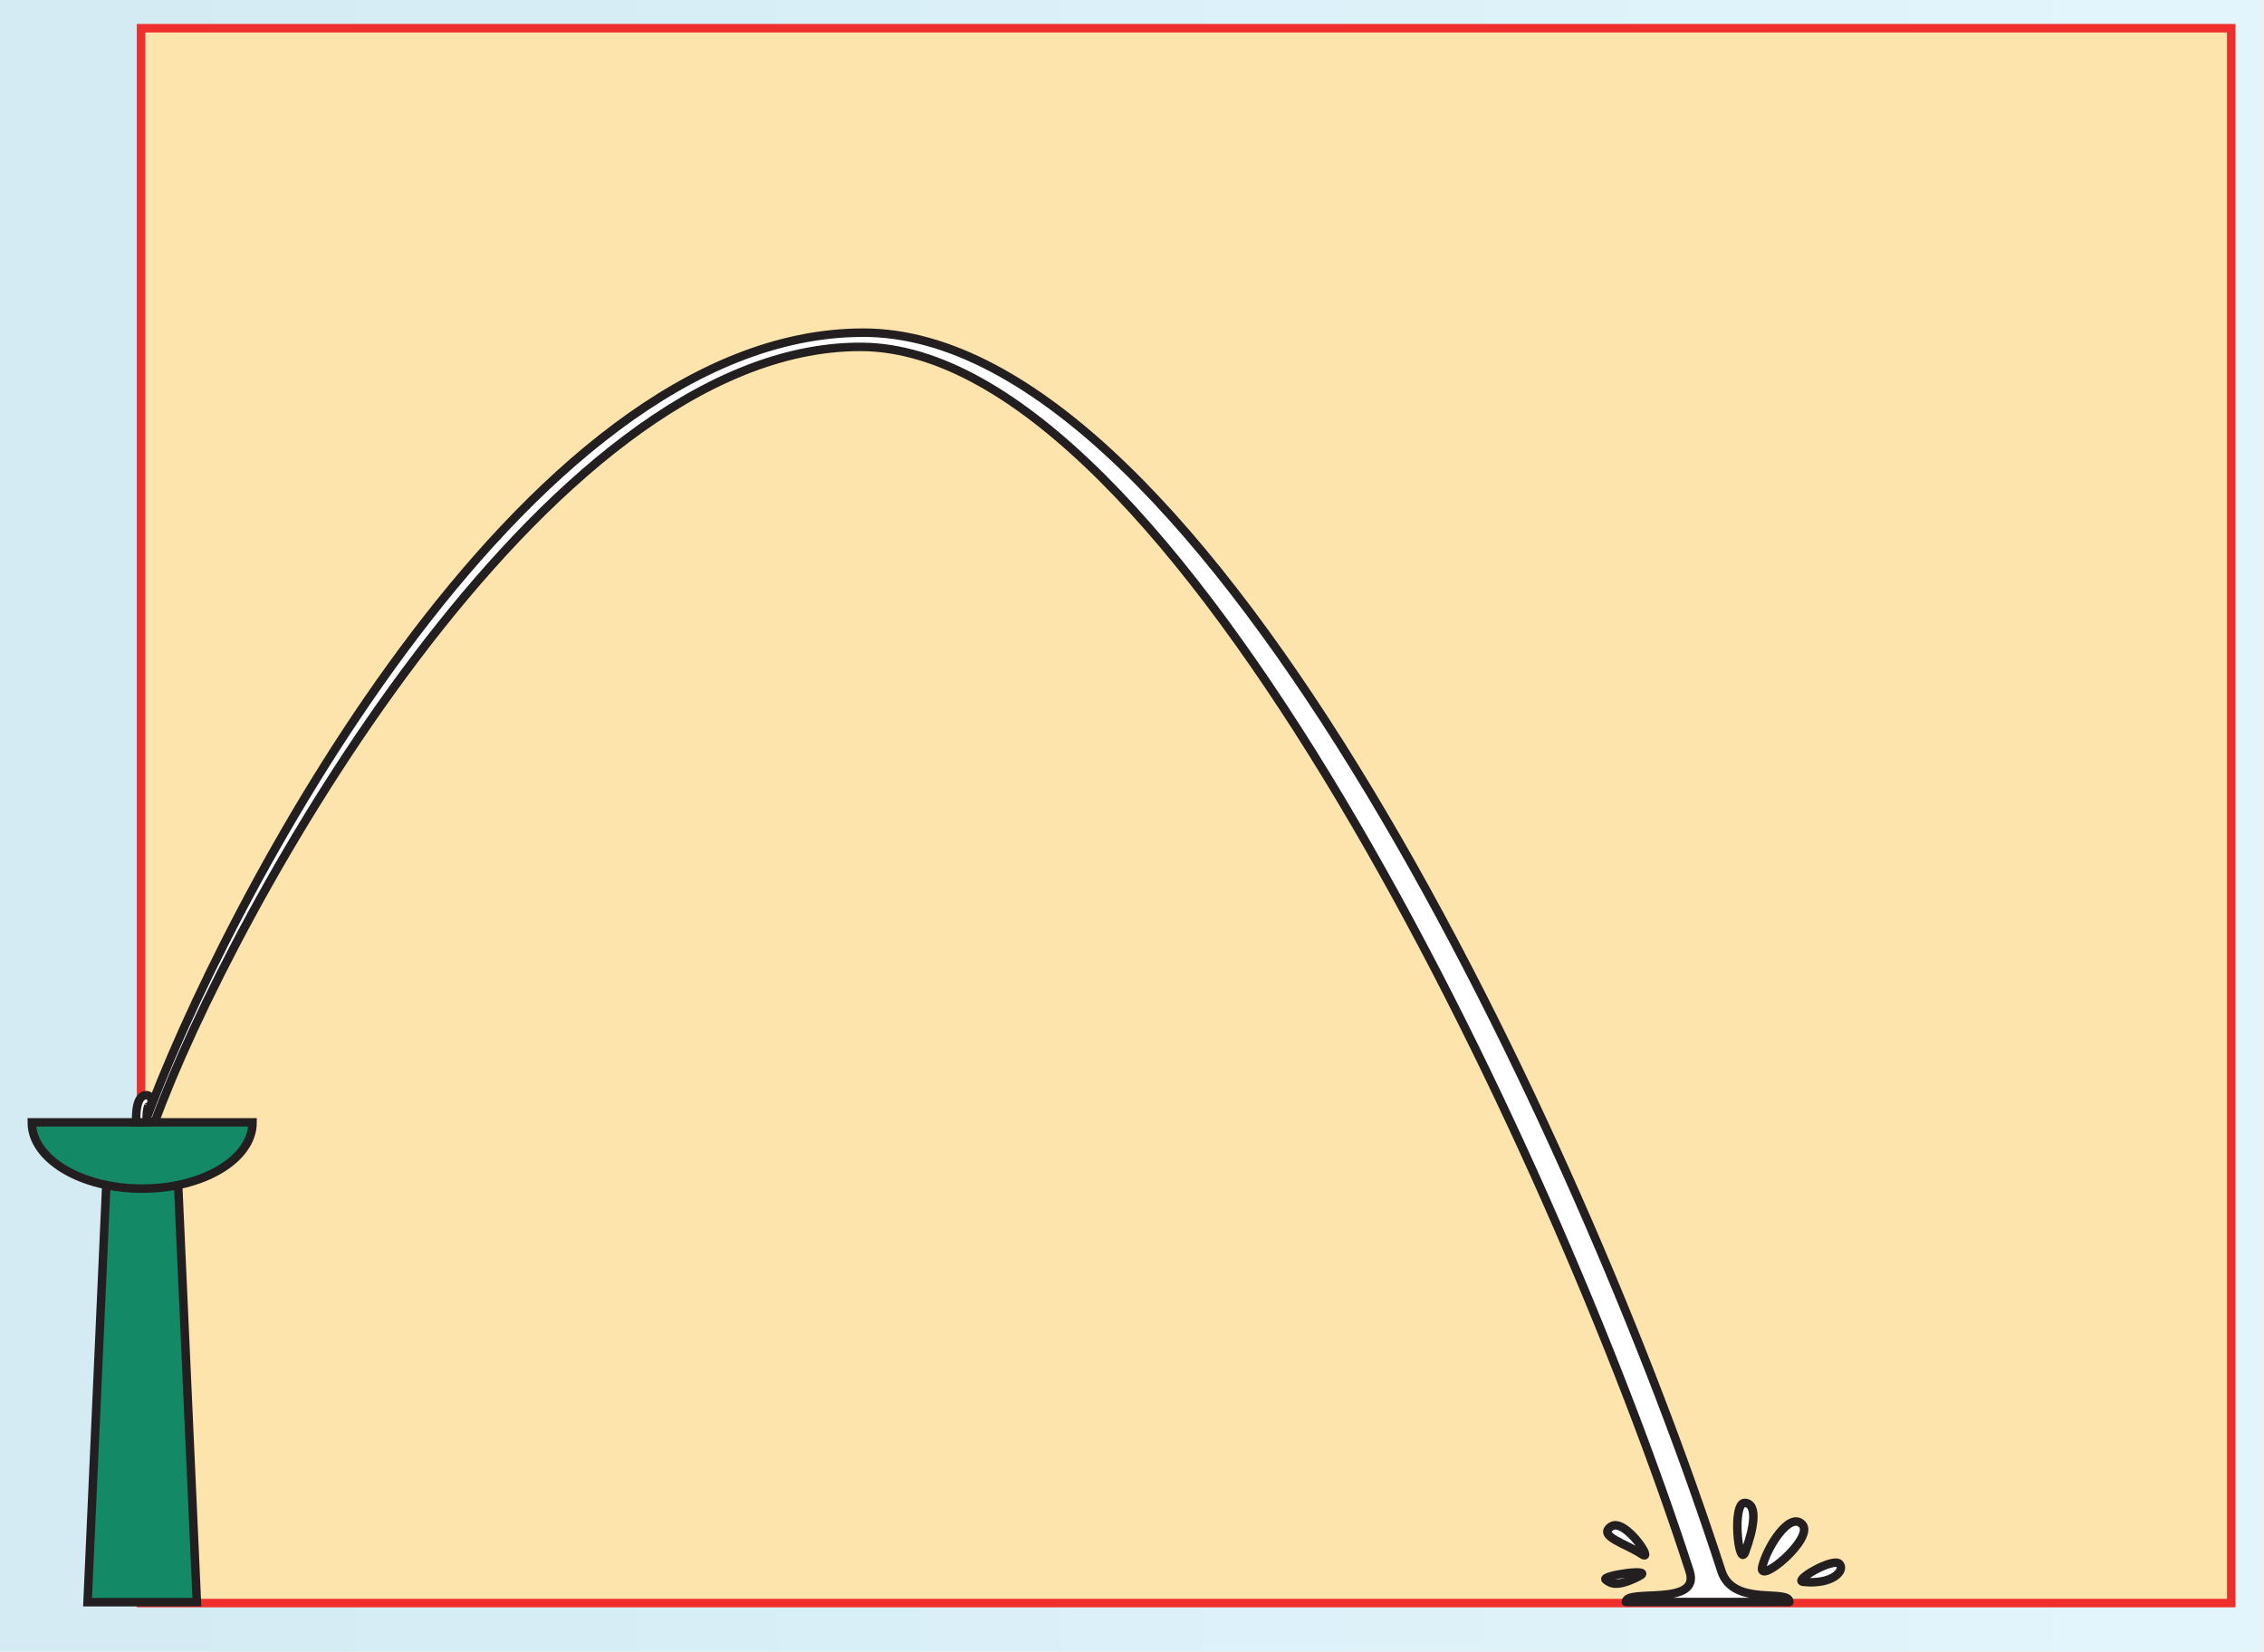
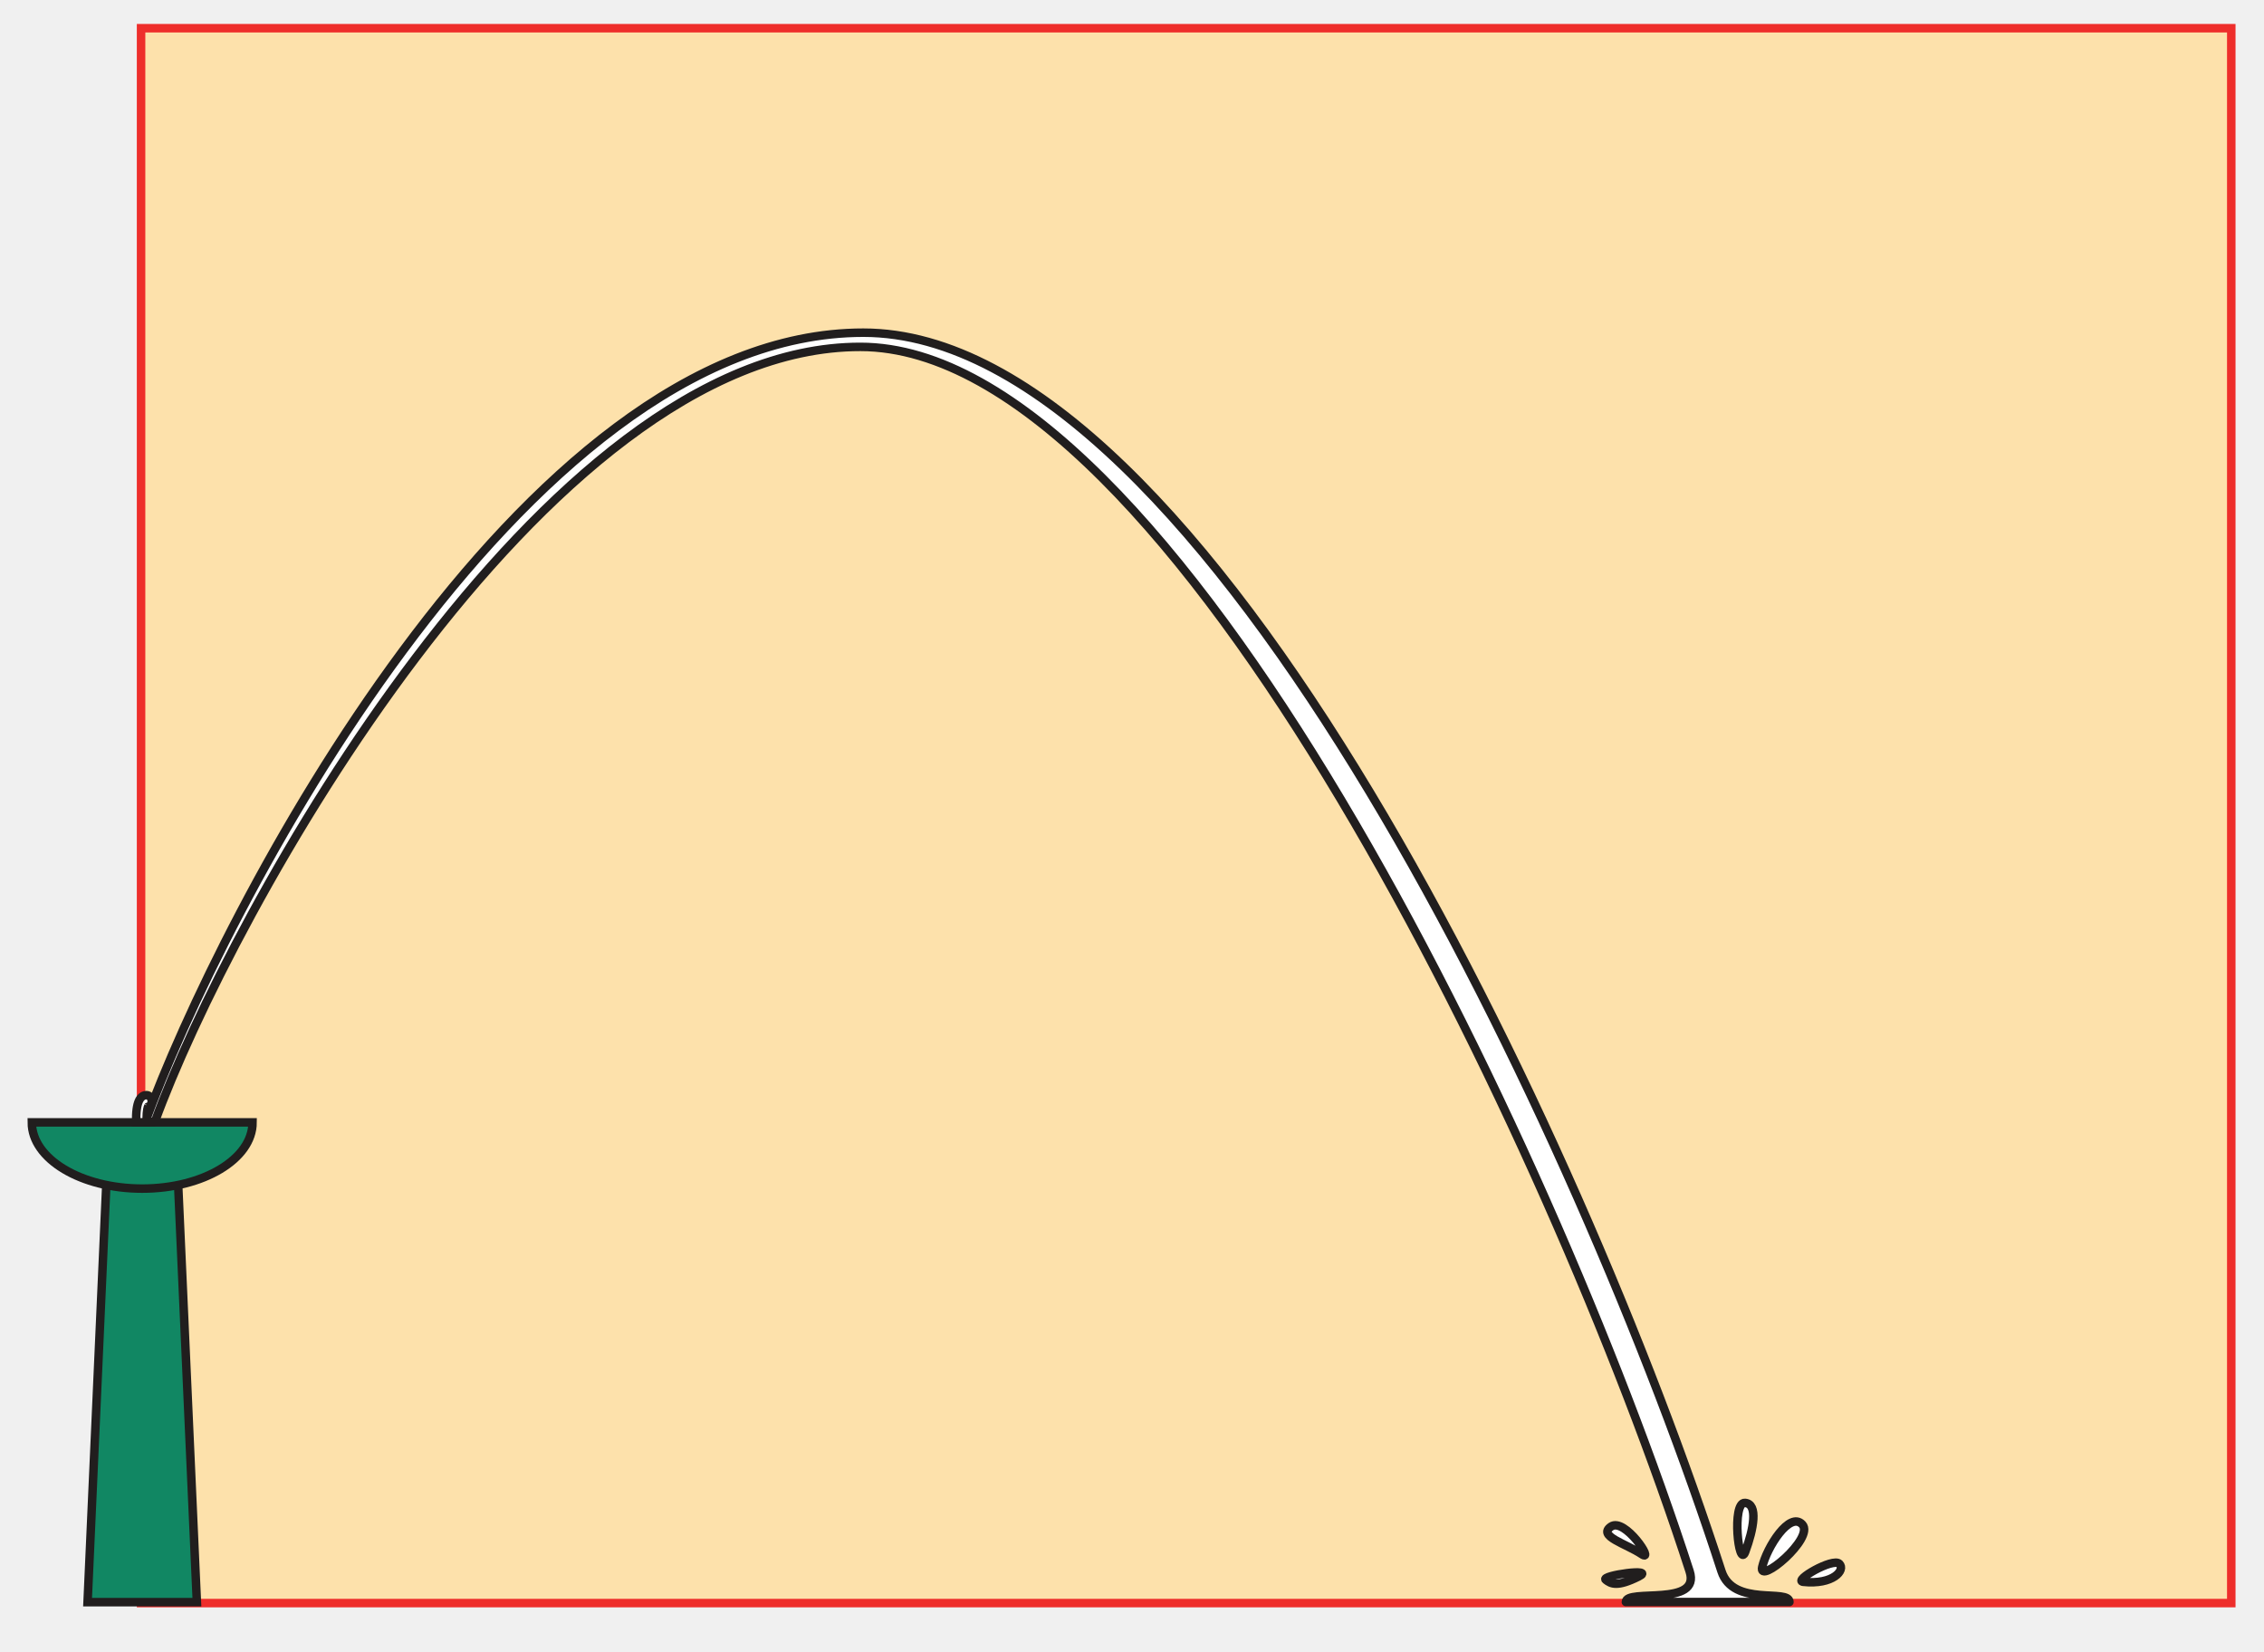
- <svg xmlns="http://www.w3.org/2000/svg" width="133.228pt" height="97.172pt" viewBox="0 0 133.228 97.172" version="1.1">
-   <defs>
+ <svg xmlns="http://www.w3.org/2000/svg" width="133.227pt" height="97.172pt" viewBox="0 0 133.227 97.172" version="1.1" id="svg2">
+   <defs id="defs4">
    <clipPath id="clip1">
-       <path d="M 0 0 L 133 0 L 133 97.172 L 0 97.172 Z M 0 0 " />
+       <path d="m 0,0 133,0 0,97.172 -133,0 z m 0,0" id="path7" />
    </clipPath>
    <linearGradient id="linear0" gradientUnits="userSpaceOnUse" x1="153.242" y1="128" x2="247.457" y2="128" gradientTransform="matrix(1.4141,0,0,0.6691,-216.7,-48.9742)">
-       <stop offset="0" style="stop-color:rgb(83.009%,92.113%,95.656%);stop-opacity:1;" />
-       <stop offset="0.062" style="stop-color:rgb(83.206%,92.247%,95.763%);stop-opacity:1;" />
-       <stop offset="0.125" style="stop-color:rgb(83.6%,92.511%,95.973%);stop-opacity:1;" />
-       <stop offset="0.188" style="stop-color:rgb(83.995%,92.778%,96.187%);stop-opacity:1;" />
-       <stop offset="0.25" style="stop-color:rgb(84.39%,93.044%,96.399%);stop-opacity:1;" />
-       <stop offset="0.312" style="stop-color:rgb(84.787%,93.311%,96.613%);stop-opacity:1;" />
-       <stop offset="0.375" style="stop-color:rgb(85.184%,93.576%,96.825%);stop-opacity:1;" />
-       <stop offset="0.438" style="stop-color:rgb(85.582%,93.845%,97.037%);stop-opacity:1;" />
-       <stop offset="0.5" style="stop-color:rgb(85.98%,94.112%,97.25%);stop-opacity:1;" />
-       <stop offset="0.562" style="stop-color:rgb(86.382%,94.379%,97.464%);stop-opacity:1;" />
-       <stop offset="0.625" style="stop-color:rgb(86.781%,94.646%,97.676%);stop-opacity:1;" />
-       <stop offset="0.688" style="stop-color:rgb(87.183%,94.914%,97.89%);stop-opacity:1;" />
-       <stop offset="0.75" style="stop-color:rgb(87.585%,95.183%,98.103%);stop-opacity:1;" />
-       <stop offset="0.812" style="stop-color:rgb(87.99%,95.451%,98.317%);stop-opacity:1;" />
-       <stop offset="0.875" style="stop-color:rgb(88.394%,95.72%,98.529%);stop-opacity:1;" />
-       <stop offset="0.938" style="stop-color:rgb(88.799%,95.988%,98.743%);stop-opacity:1;" />
-       <stop offset="1" style="stop-color:rgb(89.206%,96.259%,98.956%);stop-opacity:1;" />
+       <stop offset="0" style="stop-color:rgb(83.009%,92.113%,95.656%);stop-opacity:1;" id="stop10" />
+       <stop offset="0.062" style="stop-color:rgb(83.206%,92.247%,95.763%);stop-opacity:1;" id="stop12" />
+       <stop offset="0.125" style="stop-color:rgb(83.6%,92.511%,95.973%);stop-opacity:1;" id="stop14" />
+       <stop offset="0.188" style="stop-color:rgb(83.995%,92.778%,96.187%);stop-opacity:1;" id="stop16" />
+       <stop offset="0.25" style="stop-color:rgb(84.39%,93.044%,96.399%);stop-opacity:1;" id="stop18" />
+       <stop offset="0.312" style="stop-color:rgb(84.787%,93.311%,96.613%);stop-opacity:1;" id="stop20" />
+       <stop offset="0.375" style="stop-color:rgb(85.184%,93.576%,96.825%);stop-opacity:1;" id="stop22" />
+       <stop offset="0.438" style="stop-color:rgb(85.582%,93.845%,97.037%);stop-opacity:1;" id="stop24" />
+       <stop offset="0.5" style="stop-color:rgb(85.98%,94.112%,97.25%);stop-opacity:1;" id="stop26" />
+       <stop offset="0.562" style="stop-color:rgb(86.382%,94.379%,97.464%);stop-opacity:1;" id="stop28" />
+       <stop offset="0.625" style="stop-color:rgb(86.781%,94.646%,97.676%);stop-opacity:1;" id="stop30" />
+       <stop offset="0.688" style="stop-color:rgb(87.183%,94.914%,97.89%);stop-opacity:1;" id="stop32" />
+       <stop offset="0.75" style="stop-color:rgb(87.585%,95.183%,98.103%);stop-opacity:1;" id="stop34" />
+       <stop offset="0.812" style="stop-color:rgb(87.99%,95.451%,98.317%);stop-opacity:1;" id="stop36" />
+       <stop offset="0.875" style="stop-color:rgb(88.394%,95.72%,98.529%);stop-opacity:1;" id="stop38" />
+       <stop offset="0.938" style="stop-color:rgb(88.799%,95.988%,98.743%);stop-opacity:1;" id="stop40" />
+       <stop offset="1" style="stop-color:rgb(89.206%,96.259%,98.956%);stop-opacity:1;" id="stop42" />
    </linearGradient>
    <clipPath id="clip2">
-       <path d="M 8 1.324 L 132 1.324 L 132 95 L 8 95 Z M 8 1.324 " />
+       <path d="m 8,1.324 124,0 L 132,95 8,95 Z m 0,0" id="path45" />
    </clipPath>
    <clipPath id="clip3">
-       <path d="M 2 66 L 15 66 L 15 95.324 L 2 95.324 Z M 2 66 " />
+       <path d="m 2,66 13,0 0,29.324 -13,0 z m 0,0" id="path48" />
    </clipPath>
    <clipPath id="clip4">
-       <path d="M 1.301 66 L 15 66 L 15 70 L 1.301 70 Z M 1.301 66 " />
+       <path d="M 1.301,66 15,66 15,70 1.301,70 Z m 0,0" id="path51" />
    </clipPath>
    <clipPath id="clip5">
-       <path d="M 1.301 63 L 18 63 L 18 73 L 1.301 73 Z M 1.301 63 " />
+       <path d="M 1.301,63 18,63 18,73 1.301,73 Z m 0,0" id="path54" />
    </clipPath>
    <clipPath id="clip6">
-       <path d="M 0 0 L 133.227 0 L 133.227 97.172 L 0 97.172 Z M 0 0 " />
+       <path d="m 0,0 133.227,0 0,97.172 -133.227,0 z m 0,0" id="path57" />
    </clipPath>
  </defs>
-   <g id="surface1">
-     <g clip-path="url(#clip1)" clip-rule="nonzero">
-       <path style=" stroke:none;fill-rule:nonzero;fill:url(#linear0);" d="M 0 0 L 0 97.172 L 133.227 97.172 L 133.227 0 Z M 0 0 " />
-     </g>
-     <g clip-path="url(#clip2)" clip-rule="nonzero">
-       <path style="fill-rule:nonzero;fill:rgb(99.266%,88.953%,67.267%);fill-opacity:1;stroke-width:0.5;stroke-linecap:butt;stroke-linejoin:miter;stroke:rgb(93.61%,18.434%,17.378%);stroke-opacity:1;stroke-miterlimit:4;" d="M 483.501 678.126 L 606.501 678.126 L 606.501 585.462 L 483.501 585.462 Z M 483.501 678.126 " transform="matrix(1,0,0,-1,-475.2,679.7858)" />
-     </g>
-     <path style=" stroke:none;fill-rule:nonzero;fill:rgb(7.799%,53.665%,39.754%);fill-opacity:1;" d="M 11.586 94.27 L 10.48 69.648 L 6.258 69.648 L 5.152 94.27 L 11.586 94.27 " />
-     <g clip-path="url(#clip3)" clip-rule="nonzero">
-       <path style="fill:none;stroke-width:0.5;stroke-linecap:butt;stroke-linejoin:miter;stroke:rgb(13.73%,12.16%,12.549%);stroke-opacity:1;stroke-miterlimit:4;" d="M 486.786 585.516 L 485.68 610.137 L 481.458 610.137 L 480.352 585.516 Z M 486.786 585.516 " transform="matrix(1,0,0,-1,-475.2,679.7858)" />
-     </g>
-     <g clip-path="url(#clip4)" clip-rule="nonzero">
-       <path style=" stroke:none;fill-rule:nonzero;fill:rgb(7.799%,53.665%,39.754%);fill-opacity:1;" d="M 1.871 66.039 C 1.871 68.195 4.781 69.938 8.367 69.938 C 11.957 69.938 14.863 68.195 14.863 66.039 L 1.871 66.039 " />
-     </g>
-     <g clip-path="url(#clip5)" clip-rule="nonzero">
-       <path style="fill:none;stroke-width:0.5;stroke-linecap:butt;stroke-linejoin:miter;stroke:rgb(13.73%,12.16%,12.549%);stroke-opacity:1;stroke-miterlimit:4;" d="M 477.071 613.747 C 477.071 611.59 479.981 609.848 483.567 609.848 C 487.157 609.848 490.063 611.59 490.063 613.747 Z M 477.071 613.747 " transform="matrix(1,0,0,-1,-475.2,679.7858)" />
-     </g>
-     <path style=" stroke:none;fill-rule:nonzero;fill:rgb(100%,100%,100%);fill-opacity:1;" d="M 9.113 66.012 C 13.488 53.949 31.883 20.395 50.633 20.41 C 69.051 20.422 91.289 67.309 99.426 92.449 C 100.113 94.574 95.676 93.449 95.676 94.262 L 105.301 94.262 C 105.301 93.449 101.988 94.574 101.301 92.449 C 93.164 67.309 71.051 19.574 50.801 19.574 C 30.551 19.574 12.926 53.949 8.551 66.012 L 9.113 66.012 " />
-     <path style="fill:none;stroke-width:0.5;stroke-linecap:butt;stroke-linejoin:round;stroke:rgb(13.73%,12.16%,12.549%);stroke-opacity:1;stroke-miterlimit:4;" d="M 484.313 613.774 C 488.688 625.837 507.083 659.391 525.833 659.376 C 544.251 659.364 566.489 612.477 574.626 587.337 C 575.313 585.212 570.876 586.337 570.876 585.524 L 580.501 585.524 C 580.501 586.337 577.188 585.212 576.501 587.337 C 568.364 612.477 546.251 660.212 526.001 660.212 C 505.751 660.212 488.126 625.837 483.751 613.774 Z M 484.313 613.774 " transform="matrix(1,0,0,-1,-475.2,679.7858)" />
-     <path style=" stroke:none;fill-rule:nonzero;fill:rgb(100%,100%,100%);fill-opacity:1;" d="M 102.699 91.312 C 102.312 92.359 101.891 88.375 102.684 88.43 C 103.477 88.484 103.195 89.973 102.699 91.312 " />
-     <path style="fill:none;stroke-width:0.5;stroke-linecap:butt;stroke-linejoin:round;stroke:rgb(13.73%,12.16%,12.549%);stroke-opacity:1;stroke-miterlimit:4;" d="M 577.899 588.473 C 577.513 587.426 577.091 591.411 577.884 591.356 C 578.677 591.301 578.395 589.813 577.899 588.473 Z M 577.899 588.473 " transform="matrix(1,0,0,-1,-475.2,679.7858)" />
-     <path style=" stroke:none;fill-rule:nonzero;fill:rgb(100%,100%,100%);fill-opacity:1;" d="M 96.613 91.449 C 97.406 91.98 95.613 89.262 94.801 89.824 C 93.988 90.387 95.676 90.824 96.613 91.449 " />
-     <path style="fill:none;stroke-width:0.5;stroke-linecap:butt;stroke-linejoin:round;stroke:rgb(13.73%,12.16%,12.549%);stroke-opacity:1;stroke-miterlimit:4;" d="M 571.813 588.337 C 572.606 587.805 570.813 590.524 570.001 589.962 C 569.188 589.399 570.876 588.962 571.813 588.337 Z M 571.813 588.337 " transform="matrix(1,0,0,-1,-475.2,679.7858)" />
-     <path style=" stroke:none;fill-rule:nonzero;fill:rgb(100%,100%,100%);fill-opacity:1;" d="M 96.426 92.762 C 97.484 92.234 94.176 92.699 94.488 92.949 C 94.801 93.199 95.176 93.387 96.426 92.762 " />
-     <path style="fill:none;stroke-width:0.5;stroke-linecap:butt;stroke-linejoin:round;stroke:rgb(13.73%,12.16%,12.549%);stroke-opacity:1;stroke-miterlimit:4;" d="M 571.626 587.024 C 572.684 587.551 569.376 587.087 569.688 586.837 C 570.001 586.587 570.376 586.399 571.626 587.024 Z M 571.626 587.024 " transform="matrix(1,0,0,-1,-475.2,679.7858)" />
-     <path style=" stroke:none;fill-rule:nonzero;fill:rgb(100%,100%,100%);fill-opacity:1;" d="M 103.699 92.203 C 103.969 91.047 105.316 88.898 106.059 89.699 C 106.801 90.504 103.445 93.301 103.699 92.203 " />
-     <path style="fill:none;stroke-width:0.5;stroke-linecap:butt;stroke-linejoin:round;stroke:rgb(13.73%,12.16%,12.549%);stroke-opacity:1;stroke-miterlimit:4;" d="M 578.899 587.583 C 579.169 588.739 580.516 590.887 581.259 590.087 C 582.001 589.282 578.645 586.485 578.899 587.583 Z M 578.899 587.583 " transform="matrix(1,0,0,-1,-475.2,679.7858)" />
-     <path style=" stroke:none;fill-rule:nonzero;fill:rgb(100%,100%,100%);fill-opacity:1;" d="M 106.113 93.074 C 105.488 93.012 107.863 91.637 108.238 92.012 C 108.613 92.387 107.863 93.262 106.113 93.074 " />
-     <path style="fill:none;stroke-width:0.5;stroke-linecap:butt;stroke-linejoin:round;stroke:rgb(13.73%,12.16%,12.549%);stroke-opacity:1;stroke-miterlimit:4;" d="M 581.313 586.712 C 580.688 586.774 583.063 588.149 583.438 587.774 C 583.813 587.399 583.063 586.524 581.313 586.712 Z M 581.313 586.712 " transform="matrix(1,0,0,-1,-475.2,679.7858)" />
-     <path style=" stroke:none;fill-rule:nonzero;fill:rgb(100%,100%,100%);fill-opacity:1;" d="M 8.629 66.035 L 8.629 65.816 C 8.629 65.344 8.699 65.137 8.723 65.098 C 8.711 65.113 8.672 65.145 8.617 65.145 C 8.789 65.145 8.926 64.988 8.926 64.793 C 8.926 64.598 8.789 64.438 8.617 64.438 C 8.344 64.438 8.012 64.68 8.012 65.816 L 8.012 66.035 L 8.629 66.035 " />
-     <path style="fill:none;stroke-width:0.5;stroke-linecap:butt;stroke-linejoin:miter;stroke:rgb(13.73%,12.16%,12.549%);stroke-opacity:1;stroke-miterlimit:4;" d="M 483.829 613.751 L 483.829 613.969 C 483.829 614.442 483.899 614.649 483.923 614.688 C 483.911 614.673 483.872 614.641 483.817 614.641 C 483.989 614.641 484.126 614.798 484.126 614.993 C 484.126 615.188 483.989 615.348 483.817 615.348 C 483.544 615.348 483.212 615.106 483.212 613.969 L 483.212 613.751 Z M 483.829 613.751 " transform="matrix(1,0,0,-1,-475.2,679.7858)" />
-     <g clip-path="url(#clip6)" clip-rule="nonzero">
-       <path style="fill:none;stroke-width:0.5;stroke-linecap:butt;stroke-linejoin:miter;stroke:rgb(100%,100%,100%);stroke-opacity:1;stroke-miterlimit:10;" d="M 42.001 804.001 L 42.001 780.001 M 0.001 762.001 L 24.001 762.001 M 654.001 804.001 L 654.001 780.001 M 696.001 762.001 L 672.001 762.001 M 42.001 0.001 L 42.001 24.001 M 0.001 42.001 L 24.001 42.001 M 654.001 0.001 L 654.001 24.001 M 696.001 42.001 L 672.001 42.001 " transform="matrix(1,0,0,-1,-475.2,679.7858)" />
-       <path style="fill:none;stroke-width:0.25;stroke-linecap:butt;stroke-linejoin:miter;stroke:rgb(0%,0%,0%);stroke-opacity:1;stroke-miterlimit:10;" d="M 42.001 804.001 L 42.001 780.001 M 0.001 762.001 L 24.001 762.001 M 654.001 804.001 L 654.001 780.001 M 696.001 762.001 L 672.001 762.001 M 42.001 0.001 L 42.001 24.001 M 0.001 42.001 L 24.001 42.001 M 654.001 0.001 L 654.001 24.001 M 696.001 42.001 L 672.001 42.001 " transform="matrix(1,0,0,-1,-475.2,679.7858)" />
-       <path style="fill:none;stroke-width:0.5;stroke-linecap:butt;stroke-linejoin:miter;stroke:rgb(100%,100%,100%);stroke-opacity:1;stroke-miterlimit:10;" d="M 324.001 792.001 L 372.001 792.001 M 324.001 12.001 L 372.001 12.001 M 12.001 426.001 L 12.001 378.001 M 684.001 426.001 L 684.001 378.001 M 348.001 804.001 L 348.001 780.001 M 348.001 24.001 L 348.001 0.001 M 0.001 402.001 L 24.001 402.001 M 672.001 402.001 L 696.001 402.001 M 348.001 792.001 L 354.001 792.001 C 354.001 788.688 351.313 786.001 348.001 786.001 C 344.688 786.001 342.001 788.688 342.001 792.001 C 342.001 795.313 344.688 798.001 348.001 798.001 C 351.313 798.001 354.001 795.313 354.001 792.001 M 348.001 12.001 L 354.001 12.001 C 354.001 8.688 351.313 6.001 348.001 6.001 C 344.688 6.001 342.001 8.688 342.001 12.001 C 342.001 15.313 344.688 18.001 348.001 18.001 C 351.313 18.001 354.001 15.313 354.001 12.001 M 12.001 402.001 L 18.001 402.001 C 18.001 398.688 15.313 396.001 12.001 396.001 C 8.688 396.001 6.001 398.688 6.001 402.001 C 6.001 405.313 8.688 408.001 12.001 408.001 C 15.313 408.001 18.001 405.313 18.001 402.001 M 684.001 402.001 L 690.001 402.001 C 690.001 398.688 687.313 396.001 684.001 396.001 C 680.688 396.001 678.001 398.688 678.001 402.001 C 678.001 405.313 680.688 408.001 684.001 408.001 C 687.313 408.001 690.001 405.313 690.001 402.001 " transform="matrix(1,0,0,-1,-475.2,679.7858)" />
-       <path style="fill:none;stroke-width:0.25;stroke-linecap:butt;stroke-linejoin:miter;stroke:rgb(0%,0%,0%);stroke-opacity:1;stroke-miterlimit:10;" d="M 324.001 792.001 L 372.001 792.001 M 324.001 12.001 L 372.001 12.001 M 12.001 426.001 L 12.001 378.001 M 684.001 426.001 L 684.001 378.001 M 348.001 804.001 L 348.001 780.001 M 348.001 24.001 L 348.001 0.001 M 0.001 402.001 L 24.001 402.001 M 672.001 402.001 L 696.001 402.001 M 348.001 792.001 L 354.001 792.001 C 354.001 788.688 351.313 786.001 348.001 786.001 C 344.688 786.001 342.001 788.688 342.001 792.001 C 342.001 795.313 344.688 798.001 348.001 798.001 C 351.313 798.001 354.001 795.313 354.001 792.001 M 348.001 12.001 L 354.001 12.001 C 354.001 8.688 351.313 6.001 348.001 6.001 C 344.688 6.001 342.001 8.688 342.001 12.001 C 342.001 15.313 344.688 18.001 348.001 18.001 C 351.313 18.001 354.001 15.313 354.001 12.001 M 12.001 402.001 L 18.001 402.001 C 18.001 398.688 15.313 396.001 12.001 396.001 C 8.688 396.001 6.001 398.688 6.001 402.001 C 6.001 405.313 8.688 408.001 12.001 408.001 C 15.313 408.001 18.001 405.313 18.001 402.001 M 684.001 402.001 L 690.001 402.001 C 690.001 398.688 687.313 396.001 684.001 396.001 C 680.688 396.001 678.001 398.688 678.001 402.001 C 678.001 405.313 680.688 408.001 684.001 408.001 C 687.313 408.001 690.001 405.313 690.001 402.001 " transform="matrix(1,0,0,-1,-475.2,679.7858)" />
-     </g>
+   <g style="clip-rule:nonzero" id="g64" clip-path="url(#clip2)">
+     <path id="path66" transform="matrix(1,0,0,-1,-475.2,679.7858)" d="m 483.501,678.126 123,0 0,-92.664 -123,0 z m 0,0" style="fill:#fde1ab;fill-opacity:1;fill-rule:nonzero;stroke:#ee2e2b;stroke-width:0.5;stroke-linecap:butt;stroke-linejoin:miter;stroke-miterlimit:4;stroke-opacity:1" />
+   </g>
+   <path id="path68" d="m 11.586,94.27 -1.105,-24.621 -4.223,0 -1.105,24.621 6.434,0" style="fill:#118763;fill-opacity:1;fill-rule:nonzero;stroke:none" />
+   <g style="clip-rule:nonzero" id="g70" clip-path="url(#clip3)">
+     <path id="path72" transform="matrix(1,0,0,-1,-475.2,679.7858)" d="m 486.786,585.516 -1.105,24.621 -4.223,0 -1.105,-24.621 z m 0,0" style="fill:none;stroke:#211e1e;stroke-width:0.5;stroke-linecap:butt;stroke-linejoin:miter;stroke-miterlimit:4;stroke-opacity:1" />
+   </g>
+   <g style="clip-rule:nonzero" id="g74" clip-path="url(#clip4)">
+     <path id="path76" d="m 1.871,66.039 c 0,2.156 2.91,3.898 6.496,3.898 3.59,0 6.496,-1.742 6.496,-3.898 l -12.992,0" style="fill:#118763;fill-opacity:1;fill-rule:nonzero;stroke:none" />
+   </g>
+   <g style="clip-rule:nonzero" id="g78" clip-path="url(#clip5)">
+     <path id="path80" transform="matrix(1,0,0,-1,-475.2,679.7858)" d="m 477.071,613.747 c 0,-2.156 2.91,-3.898 6.496,-3.898 3.59,0 6.496,1.742 6.496,3.898 z m 0,0" style="fill:none;stroke:#211e1e;stroke-width:0.5;stroke-linecap:butt;stroke-linejoin:miter;stroke-miterlimit:4;stroke-opacity:1" />
+   </g>
+   <path id="path82" d="m 9.113,66.012 c 4.375,-12.062 22.77,-45.617 41.52,-45.602 18.418,0.012 40.656,46.898 48.793,72.039 0.687,2.125 -3.75,1 -3.75,1.812 l 9.625,0 c 0,-0.812 -3.312,0.312 -4,-1.812 -8.137,-25.141 -30.25,-72.875 -50.5,-72.875 -20.25,0 -37.875,34.375 -42.25,46.438 l 0.562,0" style="fill:#ffffff;fill-opacity:1;fill-rule:nonzero;stroke:none" />
+   <path id="path84" d="m 9.113,66.012 c 4.375,-12.062 22.77,-45.617 41.52,-45.602 18.418,0.012 40.656,46.898 48.793,72.039 0.688,2.125 -3.75,1 -3.75,1.812 l 9.625,0 c 0,-0.812 -3.312,0.312 -4,-1.812 -8.137,-25.141 -30.25,-72.875 -50.5,-72.875 -20.25,0 -37.875,34.375 -42.25,46.438 z m 0,0" style="fill:none;stroke:#211e1e;stroke-width:0.5;stroke-linecap:butt;stroke-linejoin:round;stroke-miterlimit:4;stroke-opacity:1" />
+   <path id="path86" d="m 102.699,91.312 c -0.387,1.047 -0.809,-2.938 -0.016,-2.883 0.793,0.055 0.512,1.543 0.016,2.883" style="fill:#ffffff;fill-opacity:1;fill-rule:nonzero;stroke:none" />
+   <path id="path88" d="m 102.699,91.312 c -0.387,1.047 -0.809,-2.938 -0.016,-2.883 0.793,0.055 0.512,1.543 0.016,2.883 z m 0,0" style="fill:none;stroke:#211e1e;stroke-width:0.5;stroke-linecap:butt;stroke-linejoin:round;stroke-miterlimit:4;stroke-opacity:1" />
+   <path id="path90" d="m 96.613,91.449 c 0.793,0.531 -1,-2.188 -1.812,-1.625 -0.812,0.562 0.875,1 1.812,1.625" style="fill:#ffffff;fill-opacity:1;fill-rule:nonzero;stroke:none" />
+   <path id="path92" d="m 96.613,91.449 c 0.793,0.531 -1,-2.188 -1.812,-1.625 -0.812,0.562 0.875,1 1.812,1.625 z m 0,0" style="fill:none;stroke:#211e1e;stroke-width:0.5;stroke-linecap:butt;stroke-linejoin:round;stroke-miterlimit:4;stroke-opacity:1" />
+   <path id="path94" d="m 96.426,92.762 c 1.059,-0.527 -2.25,-0.062 -1.938,0.188 0.312,0.25 0.688,0.438 1.938,-0.188" style="fill:#ffffff;fill-opacity:1;fill-rule:nonzero;stroke:none" />
+   <path id="path96" d="m 96.426,92.762 c 1.059,-0.527 -2.25,-0.062 -1.938,0.188 0.312,0.25 0.688,0.438 1.938,-0.188 z m 0,0" style="fill:none;stroke:#211e1e;stroke-width:0.5;stroke-linecap:butt;stroke-linejoin:round;stroke-miterlimit:4;stroke-opacity:1" />
+   <path id="path98" d="m 103.699,92.203 c 0.27,-1.156 1.617,-3.305 2.359,-2.504 0.742,0.805 -2.613,3.602 -2.359,2.504" style="fill:#ffffff;fill-opacity:1;fill-rule:nonzero;stroke:none" />
+   <path id="path100" d="m 103.699,92.203 c 0.27,-1.156 1.617,-3.305 2.359,-2.504 0.742,0.805 -2.613,3.602 -2.359,2.504 z m 0,0" style="fill:none;stroke:#211e1e;stroke-width:0.5;stroke-linecap:butt;stroke-linejoin:round;stroke-miterlimit:4;stroke-opacity:1" />
+   <path id="path102" d="m 106.113,93.074 c -0.625,-0.062 1.75,-1.438 2.125,-1.062 0.375,0.375 -0.375,1.25 -2.125,1.062" style="fill:#ffffff;fill-opacity:1;fill-rule:nonzero;stroke:none" />
+   <path id="path104" d="m 106.113,93.074 c -0.625,-0.062 1.75,-1.438 2.125,-1.062 0.375,0.375 -0.375,1.25 -2.125,1.062 z m 0,0" style="fill:none;stroke:#211e1e;stroke-width:0.5;stroke-linecap:butt;stroke-linejoin:round;stroke-miterlimit:4;stroke-opacity:1" />
+   <path id="path106" d="m 8.629,66.035 0,-0.219 c 0,-0.473 0.07,-0.68 0.094,-0.719 -0.012,0.016 -0.051,0.047 -0.105,0.047 0.172,0 0.309,-0.156 0.309,-0.352 0,-0.195 -0.137,-0.355 -0.309,-0.355 -0.273,0 -0.605,0.242 -0.605,1.379 l 0,0.219 0.617,0" style="fill:#ffffff;fill-opacity:1;fill-rule:nonzero;stroke:none" />
+   <path id="path108" d="m 8.629,66.035 0,-0.219 c 0,-0.473 0.07,-0.68 0.094,-0.719 -0.012,0.016 -0.051,0.047 -0.105,0.047 0.172,0 0.309,-0.156 0.309,-0.352 0,-0.195 -0.137,-0.355 -0.309,-0.355 -0.273,0 -0.605,0.242 -0.605,1.379 l 0,0.219 z m 0,0" style="fill:none;stroke:#211e1e;stroke-width:0.5;stroke-linecap:butt;stroke-linejoin:miter;stroke-miterlimit:4;stroke-opacity:1" />
+   <g style="clip-rule:nonzero" id="g110" clip-path="url(#clip6)">
+     <path id="path112" transform="matrix(1,0,0,-1,-475.2,679.7858)" d="m 42.001,804.001 0,-24 m -42,-18 24,0 m 630,42 0,-24 m 42,-18 -24,0 M 42.001,6.4375e-4 l 0,24 m -42,18 24,0 M 654.001,6.4375e-4 l 0,24 m 42,18 -24,0" style="fill:none;stroke:#ffffff;stroke-width:0.5;stroke-linecap:butt;stroke-linejoin:miter;stroke-miterlimit:10;stroke-opacity:1" />
+     <path id="path114" transform="matrix(1,0,0,-1,-475.2,679.7858)" d="m 42.001,804.001 0,-24 m -42,-18 24,0 m 630,42 0,-24 m 42,-18 -24,0 M 42.001,6.4375e-4 l 0,24 m -42,18 24,0 M 654.001,6.4375e-4 l 0,24 m 42,18 -24,0" style="fill:none;stroke:#000000;stroke-width:0.25;stroke-linecap:butt;stroke-linejoin:miter;stroke-miterlimit:10;stroke-opacity:1" />
+     <path id="path116" transform="matrix(1,0,0,-1,-475.2,679.7858)" d="m 324.001,792.001 48,0 m -48,-780 48,0 M 12.001,426.001 l 0,-48 m 672,48 0,-48 m -336,426 0,-24 m 0,-756 0,-24 M 7.8125e-4,402.001 l 24,0 m 648,0 24,0 m -348,390 6,0 c 0,-3.312 -2.688,-6 -6,-6 -3.312,0 -6,2.688 -6,6 0,3.312 2.688,6 6,6 3.312,0 6,-2.688 6,-6 m -6,-780 6,0 c 0,-3.312 -2.688,-6 -6,-6 -3.312,0 -6,2.688 -6,6 0,3.312 2.688,6 6,6 3.312,0 6,-2.688 6,-6 M 12.001,402.001 l 6,0 c 0,-3.312 -2.688,-6 -6,-6 -3.312,0 -6,2.688 -6,6 0,3.312 2.688,6 6,6 3.312,0 6,-2.688 6,-6 m 666,0 6,0 c 0,-3.312 -2.688,-6 -6,-6 -3.312,0 -6,2.688 -6,6 0,3.312 2.688,6 6,6 3.312,0 6,-2.688 6,-6" style="fill:none;stroke:#ffffff;stroke-width:0.5;stroke-linecap:butt;stroke-linejoin:miter;stroke-miterlimit:10;stroke-opacity:1" />
+     <path id="path118" transform="matrix(1,0,0,-1,-475.2,679.7858)" d="m 324.001,792.001 48,0 m -48,-780 48,0 M 12.001,426.001 l 0,-48 m 672,48 0,-48 m -336,426 0,-24 m 0,-756 0,-24 M 7.8125e-4,402.001 l 24,0 m 648,0 24,0 m -348,390 6,0 c 0,-3.312 -2.688,-6 -6,-6 -3.312,0 -6,2.688 -6,6 0,3.312 2.688,6 6,6 3.312,0 6,-2.688 6,-6 m -6,-780 6,0 c 0,-3.312 -2.688,-6 -6,-6 -3.312,0 -6,2.688 -6,6 0,3.312 2.688,6 6,6 3.312,0 6,-2.688 6,-6 M 12.001,402.001 l 6,0 c 0,-3.312 -2.688,-6 -6,-6 -3.312,0 -6,2.688 -6,6 0,3.312 2.688,6 6,6 3.312,0 6,-2.688 6,-6 m 666,0 6,0 c 0,-3.312 -2.688,-6 -6,-6 -3.312,0 -6,2.688 -6,6 0,3.312 2.688,6 6,6 3.312,0 6,-2.688 6,-6" style="fill:none;stroke:#000000;stroke-width:0.25;stroke-linecap:butt;stroke-linejoin:miter;stroke-miterlimit:10;stroke-opacity:1" />
  </g>
</svg>
